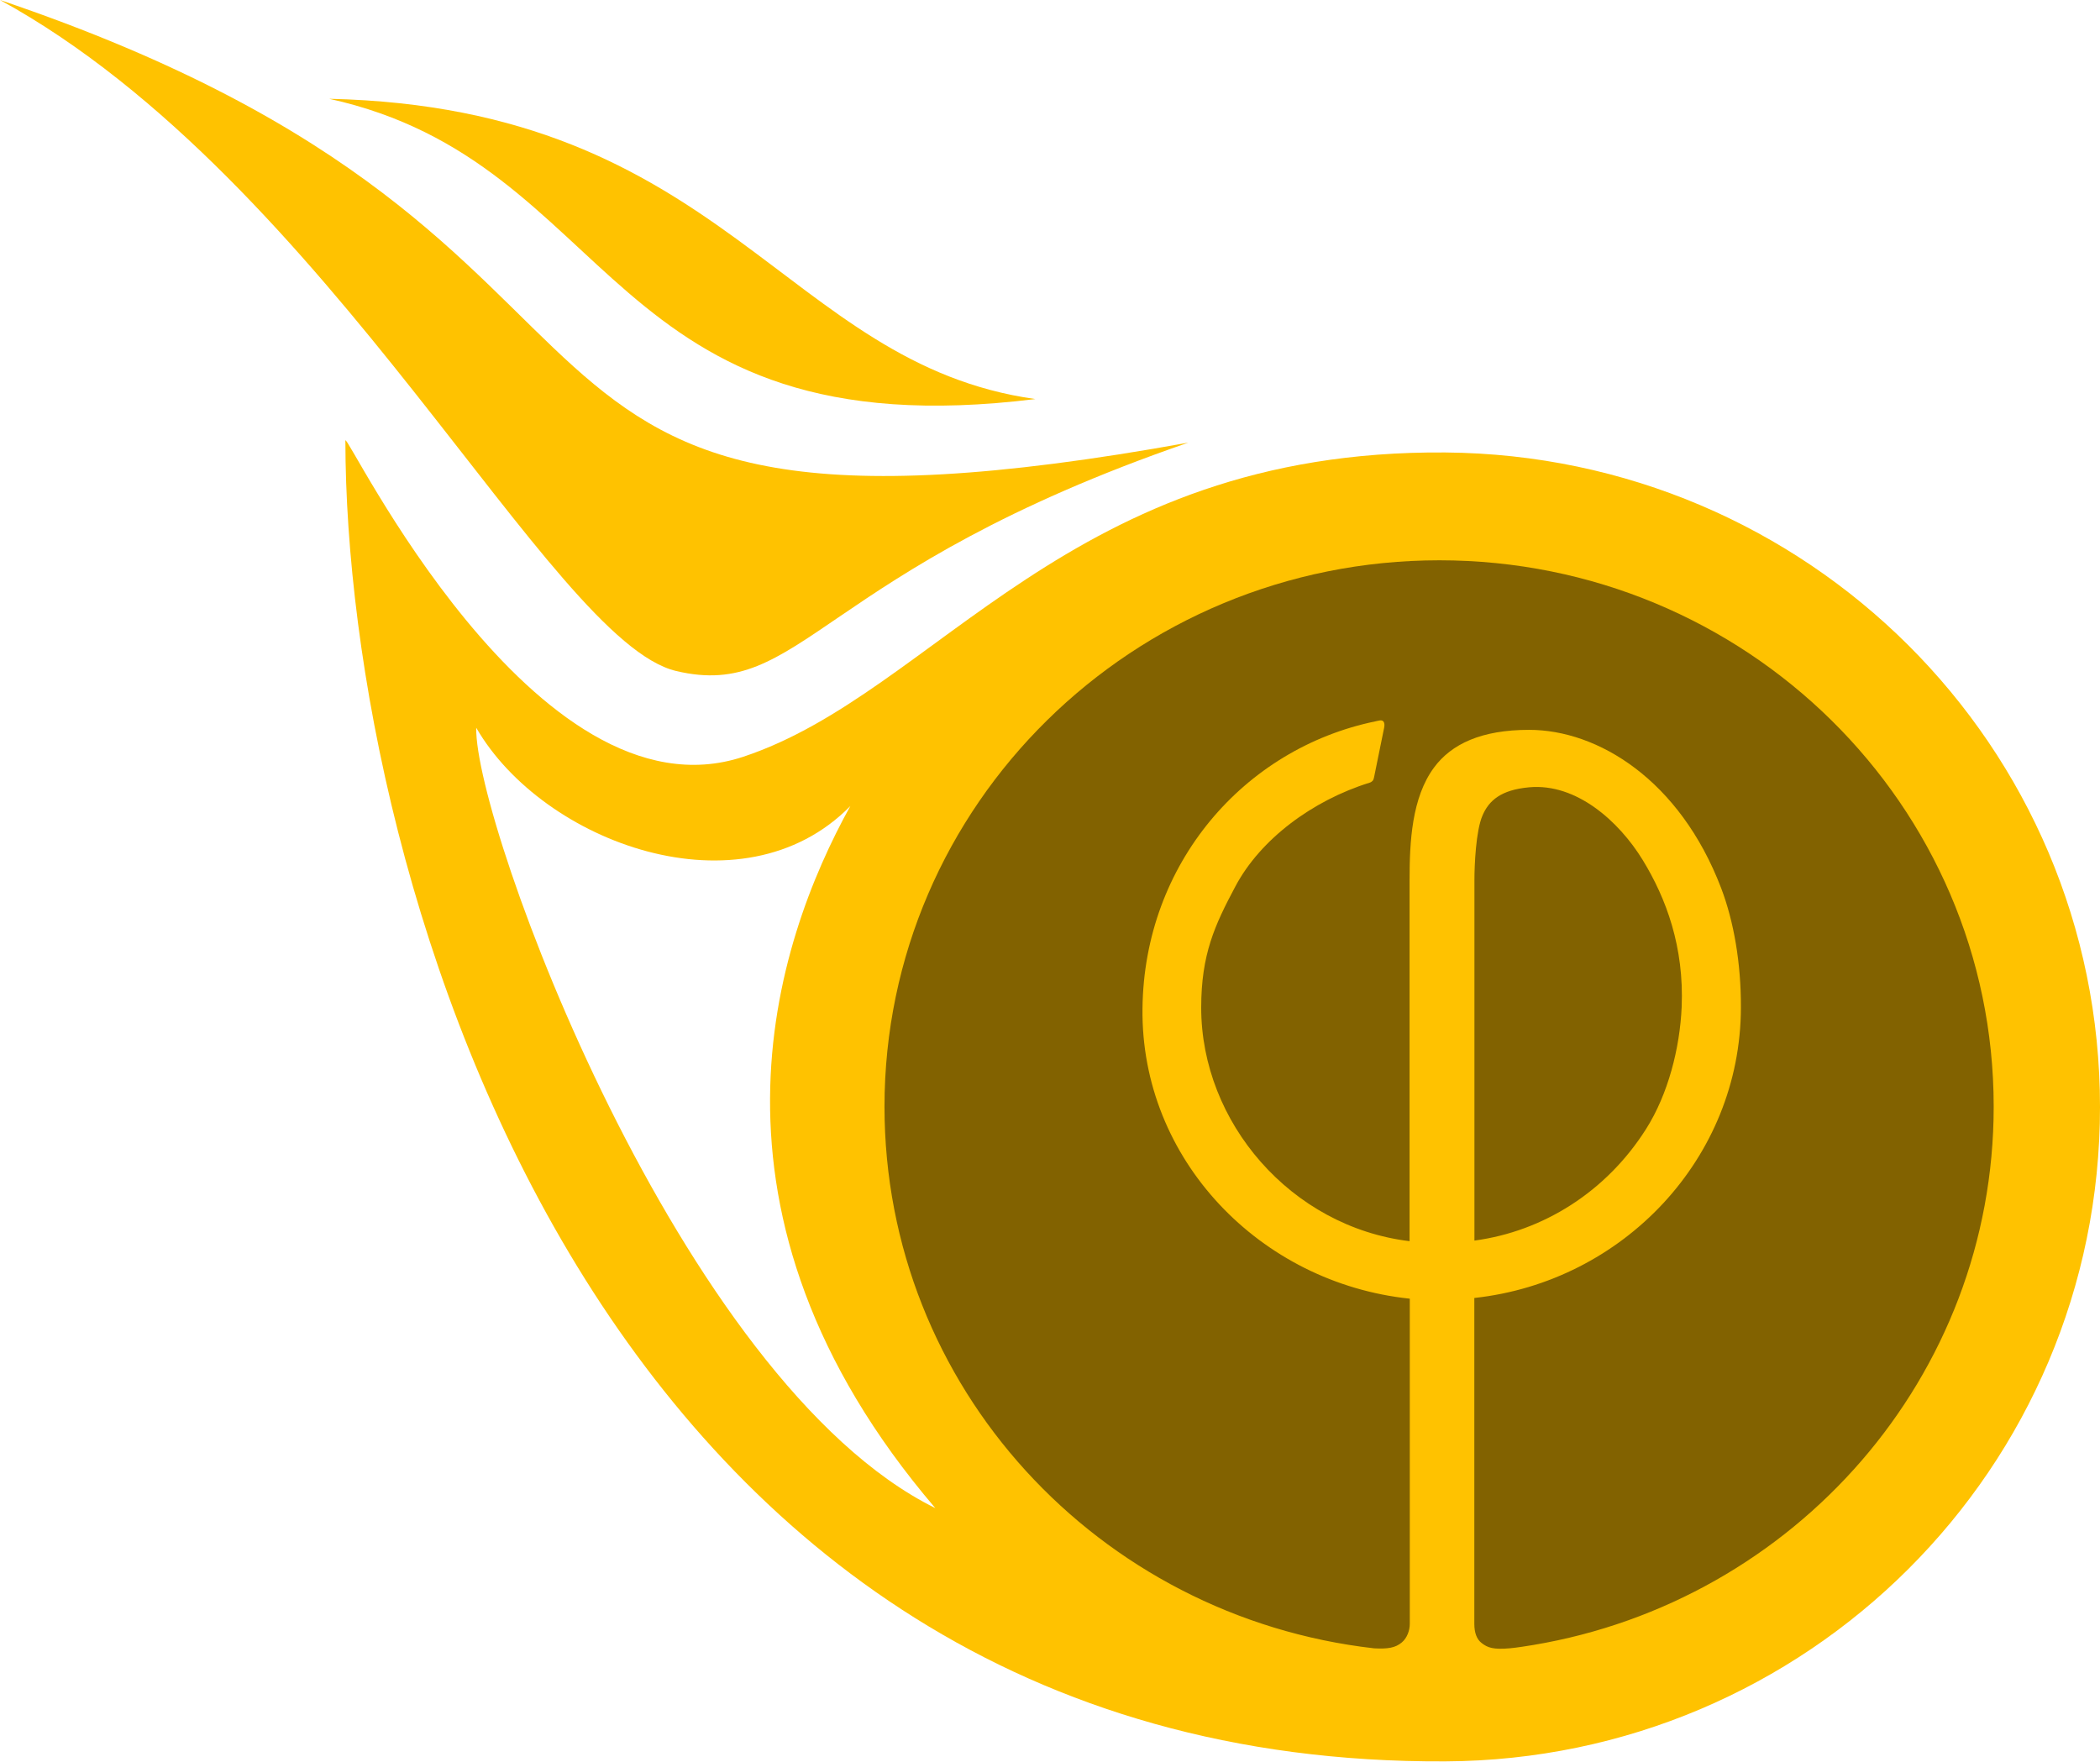
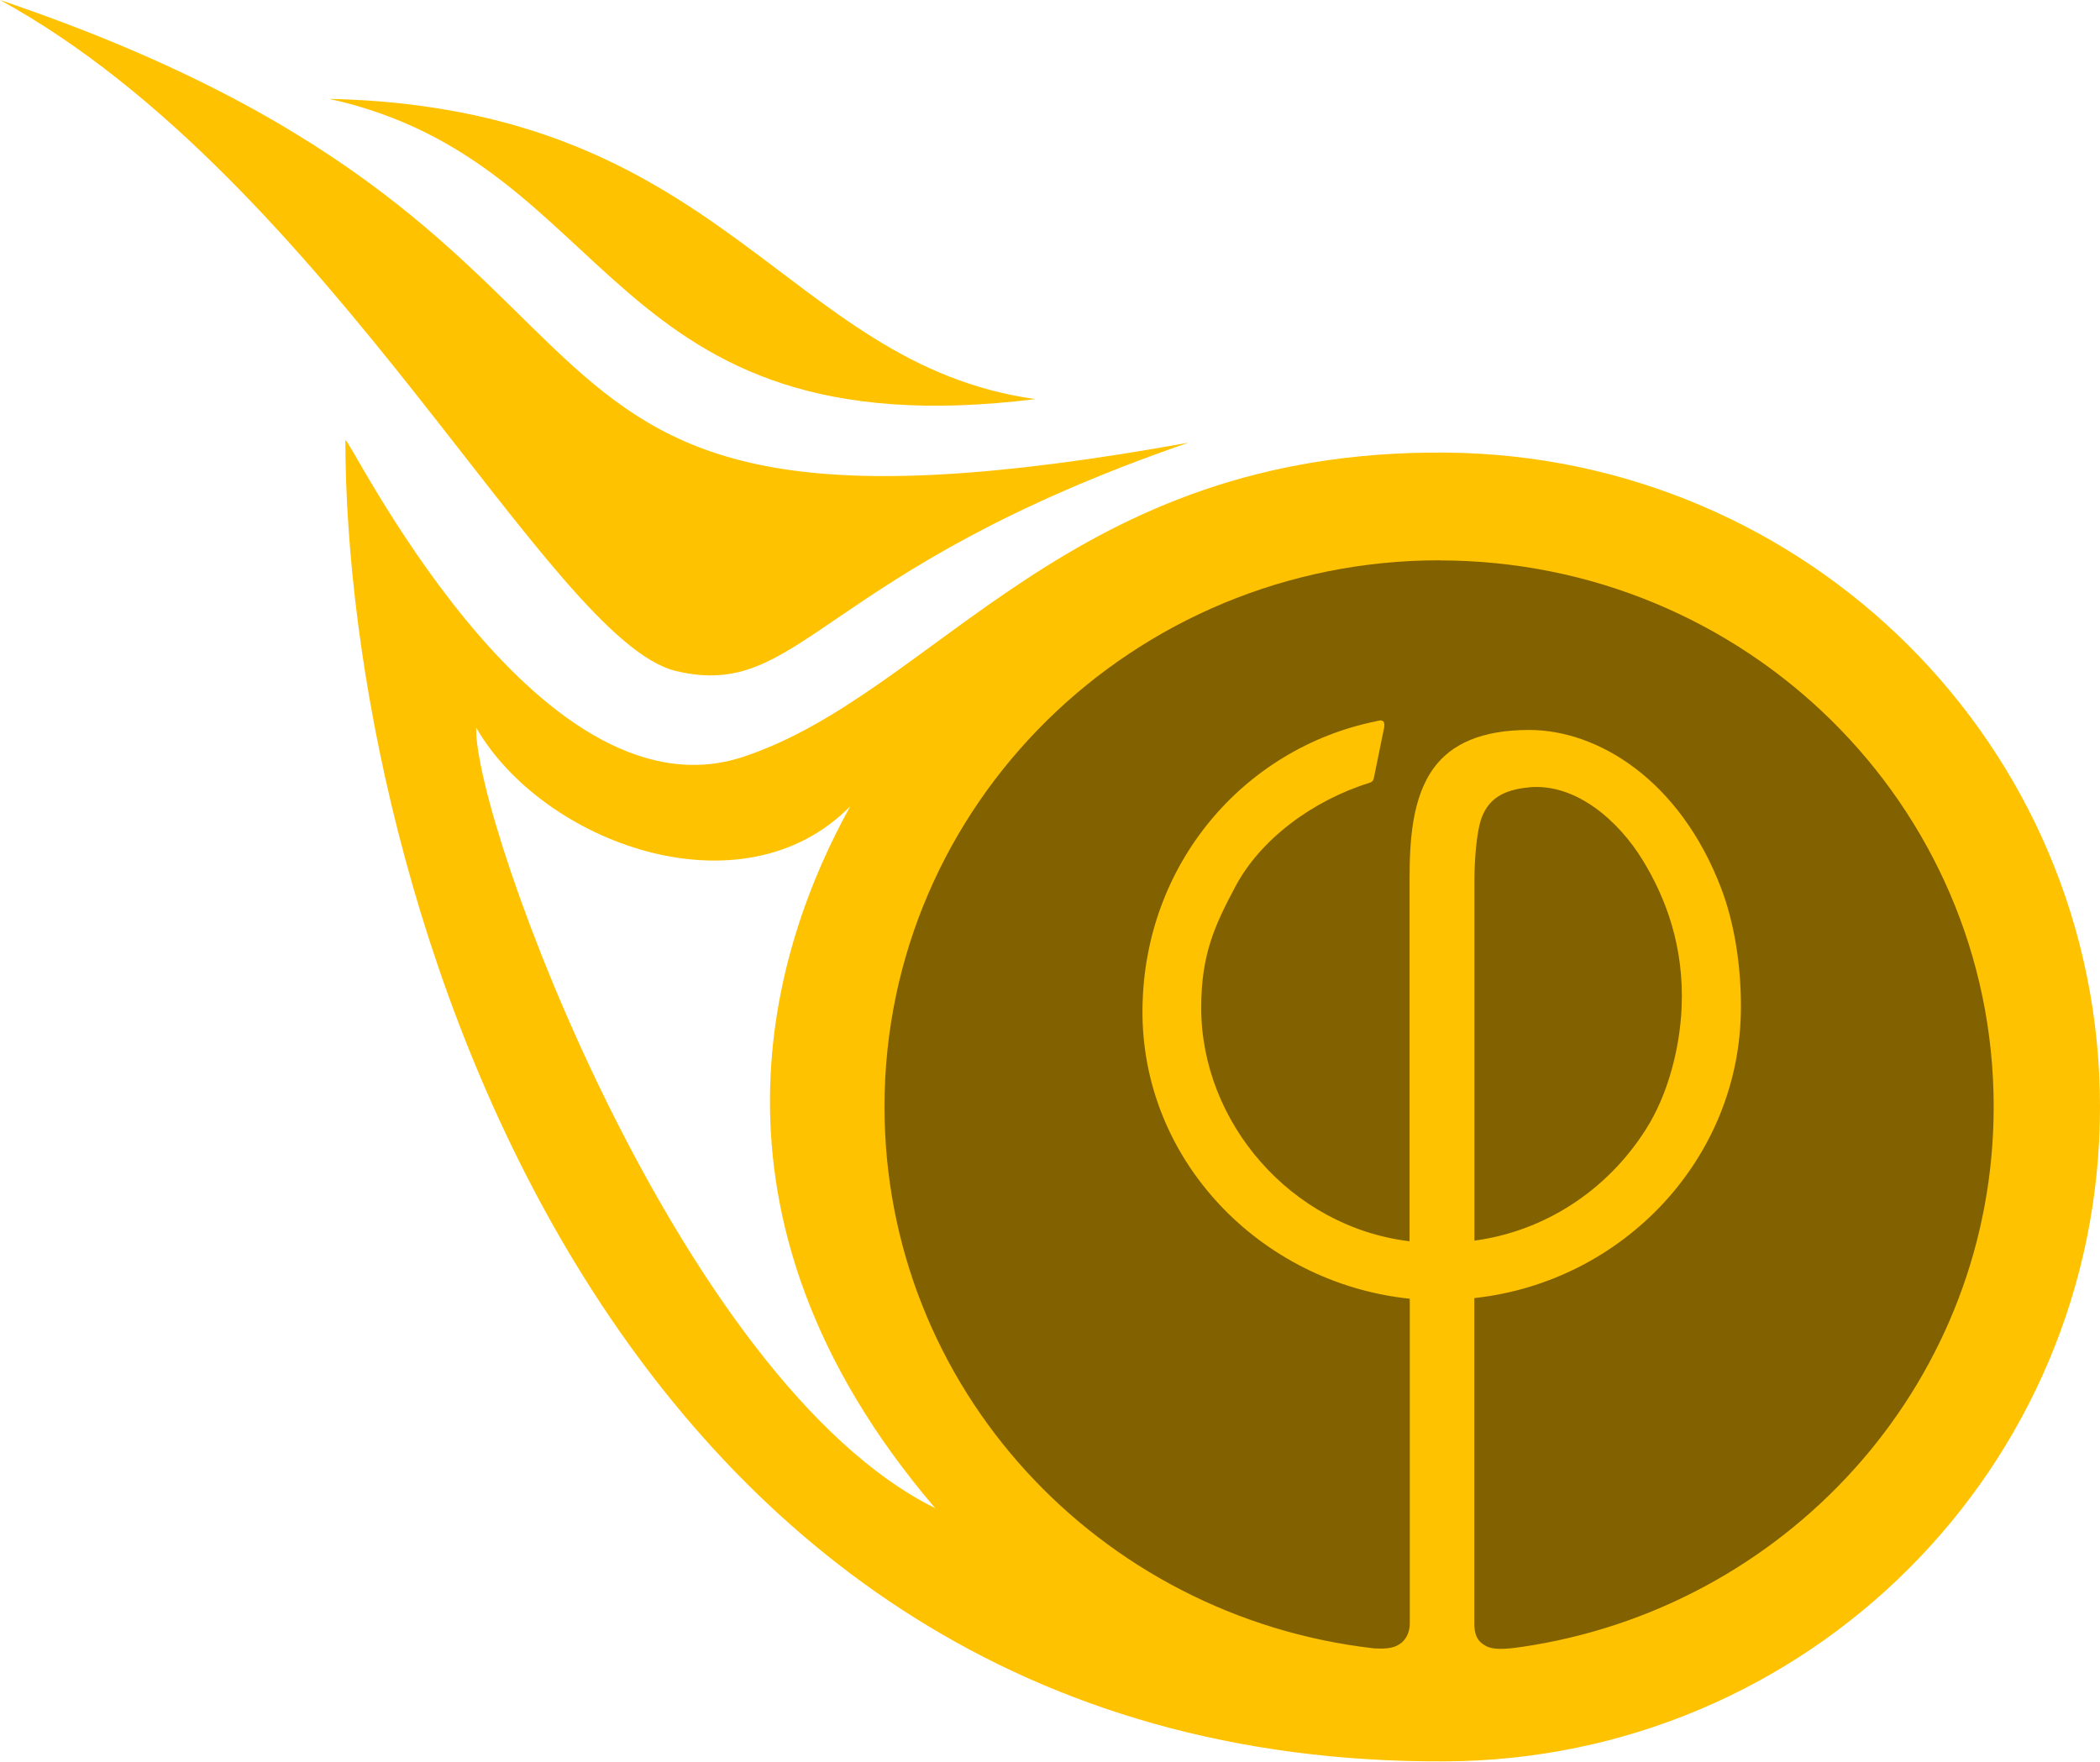
<svg xmlns="http://www.w3.org/2000/svg" viewBox="73 73 38.598 32.381">
-   <path d="M79.348 81.1c.01 8.02 4.608 24.36 20.22 24.28 6.645-.034 12.03-5.384 12.03-12.03 0-6.647-5.385-11.978-12.03-12.032-6.92-.056-9.348 4.414-12.907 5.594-3.833 1.27-7.312-6.027-7.312-5.813zm2.406 5.28c1.222 2.114 4.882 3.468 6.875 1.438-1.398 2.526-3.057 7.5 1.562 12.906-4.697-2.32-8.47-12.568-8.438-14.343z" fill="#ffc200" />
-   <path d="M99.457 83.3c-5.633 0-10.2 4.498-10.2 10.044 0 5.152 3.926 9.38 9 9.958.25.013.39-.008.51-.11.095-.08.145-.22.145-.34v-5.978c-2.747-.286-4.947-2.557-4.913-5.337.03-2.656 1.86-4.776 4.28-5.276.065-.013.113-.033.146 0 .038.038.012.134.012.134l-.18.885s-.01.055-.026.072c-.016.017-.035.03-.06.037-1.052.328-2.004 1.04-2.463 1.903-.383.718-.63 1.254-.63 2.232 0 2.105 1.648 4.03 3.83 4.293v-6.646c0-.694.04-1.508.45-2.062.32-.432.87-.692 1.747-.692 1.26 0 2.768.914 3.53 2.91.23.605.366 1.37.363 2.197-.007 2.77-2.166 5.04-4.9 5.337v5.99c0 .16.042.283.134.353.11.086.212.124.52.097.116-.01.332-.044.426-.06 4.81-.806 8.466-4.93 8.466-9.898 0-5.546-4.556-10.043-10.19-10.043zm1.65 4.173c-.52.047-.743.244-.86.522-.12.278-.147.91-.147 1.177v6.634c1.26-.168 2.424-.896 3.154-2.05.408-.643.622-1.49.655-2.243.046-1.104-.282-1.995-.717-2.705s-1.218-1.414-2.086-1.335z" fill="#7a5d00" fill-opacity=".941" />
-   <path d="M94.842 81.137c-6.83 2.355-7.092 4.75-9.415 4.198C83.103 84.783 79.055 76.318 73 73c13.356 4.515 7.47 10.737 21.842 8.137z" fill="#ffc200" />
-   <path d="M79.05 74.816c7.285.164 8.36 4.873 12.98 5.52-7.956.988-7.652-4.347-12.98-5.52z" fill="#ffc200" />
+   <path d="M79.348 81.1c.01 8.02 4.608 24.36 20.22 24.28 6.645-.033 12.03-5.383 12.03-12.03 0-6.646-5.385-11.977-12.03-12.03-6.92-.057-9.348 4.413-12.907 5.593-3.832 1.27-7.31-6.027-7.31-5.813zm2.406 5.28c1.222 2.115 4.882 3.47 6.875 1.44-1.4 2.525-3.058 7.5 1.56 12.905-4.696-2.32-8.47-12.568-8.437-14.343z" fill="#ffc200" />
+   <path d="M99.457 83.3c-5.633 0-10.2 4.5-10.2 10.045 0 5.152 3.926 9.38 9 9.958.25.013.39-.008.51-.11.095-.08.145-.22.145-.34v-5.978c-2.747-.286-4.947-2.557-4.913-5.337.03-2.656 1.86-4.776 4.28-5.276.064-.013.112-.033.145 0 .038.038.012.134.012.134l-.18.885s-.01.056-.026.073c-.015.017-.034.03-.06.037-1.05.328-2.003 1.04-2.462 1.903-.383.718-.63 1.254-.63 2.232 0 2.105 1.648 4.03 3.83 4.293v-6.646c0-.694.04-1.508.45-2.062.32-.432.87-.692 1.747-.692 1.26 0 2.768.914 3.53 2.91.23.605.366 1.37.363 2.197-.007 2.77-2.166 5.04-4.9 5.337v5.99c0 .16.042.283.134.353.11.086.212.124.52.097.116-.01.332-.044.426-.06 4.81-.806 8.466-4.93 8.466-9.898 0-5.546-4.556-10.043-10.19-10.043zm1.65 4.174c-.52.047-.743.244-.86.522-.12.278-.147.91-.147 1.177v6.634c1.26-.168 2.424-.896 3.154-2.05.408-.643.622-1.49.655-2.243.045-1.104-.283-1.995-.718-2.705s-1.218-1.415-2.086-1.336z" fill="#7a5d00" fill-opacity=".941" />
+   <path d="M94.842 81.138c-6.83 2.355-7.092 4.75-9.415 4.198C83.103 84.784 79.055 76.32 73 73c13.356 4.516 7.47 10.738 21.842 8.138z" fill="#ffc200" />
+   <path d="M79.05 74.817c7.285.164 8.36 4.873 12.98 5.52-7.956.988-7.652-4.347-12.98-5.52z" fill="#ffc200" />
</svg>
